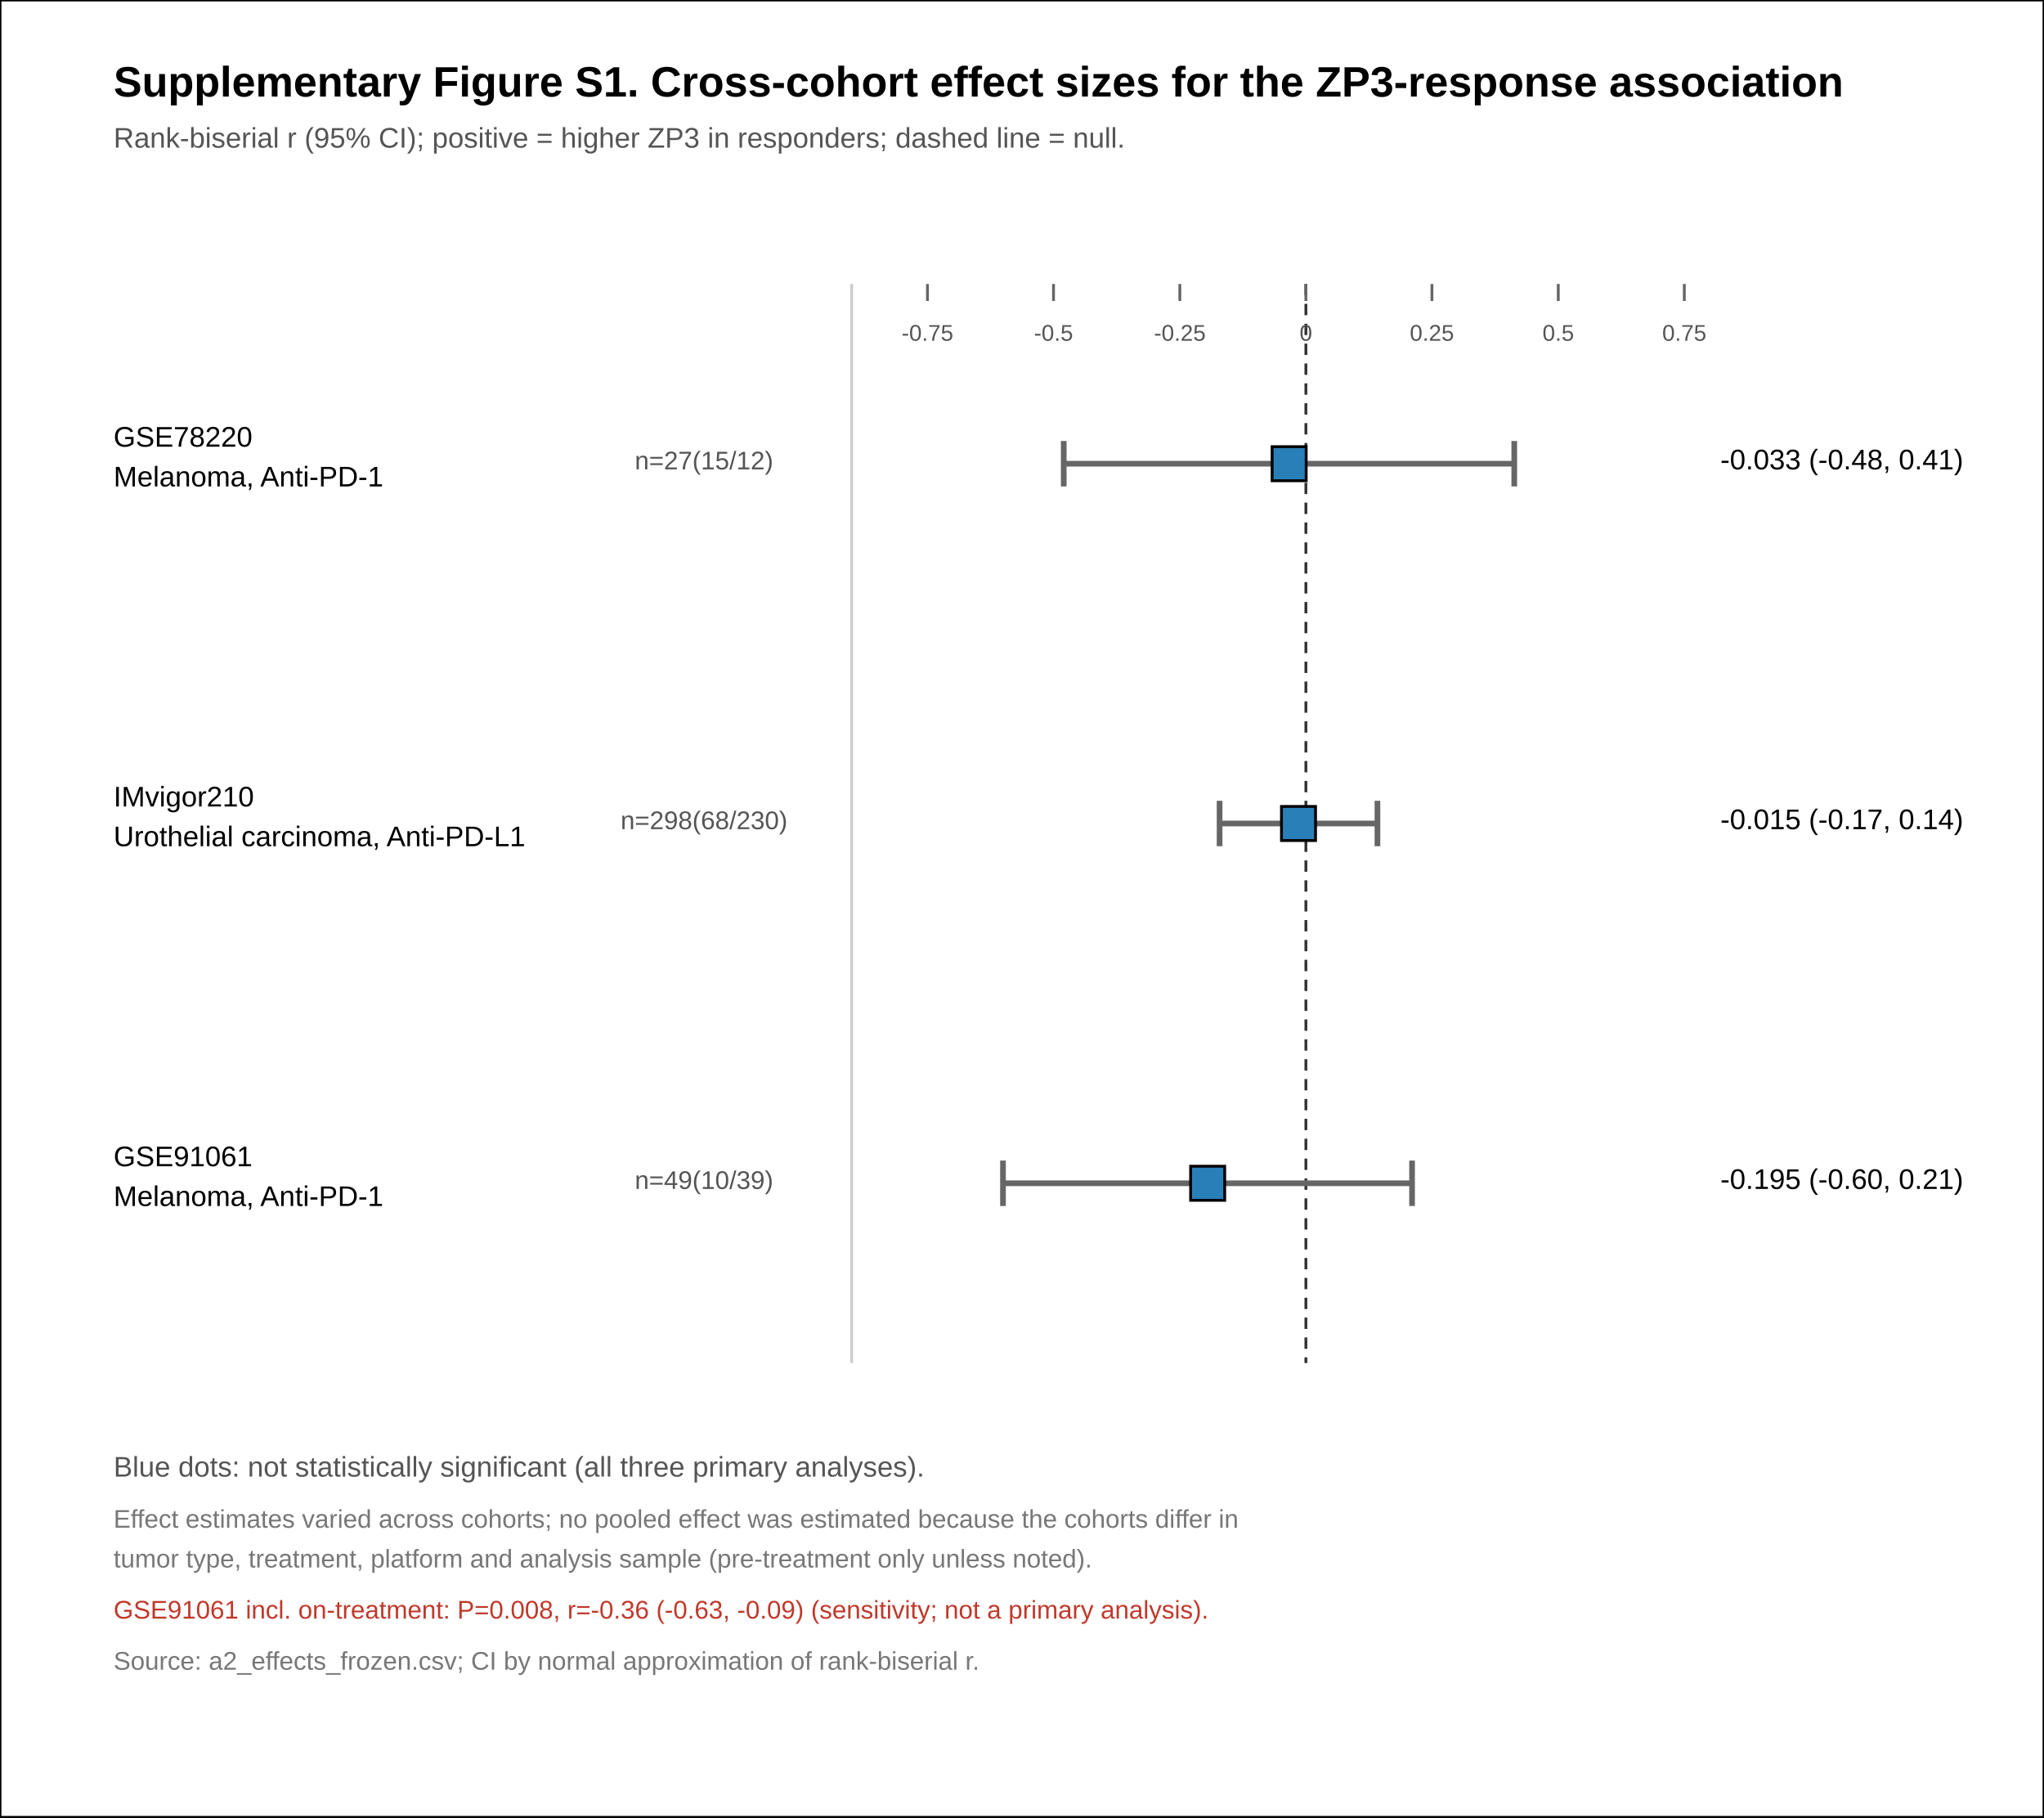
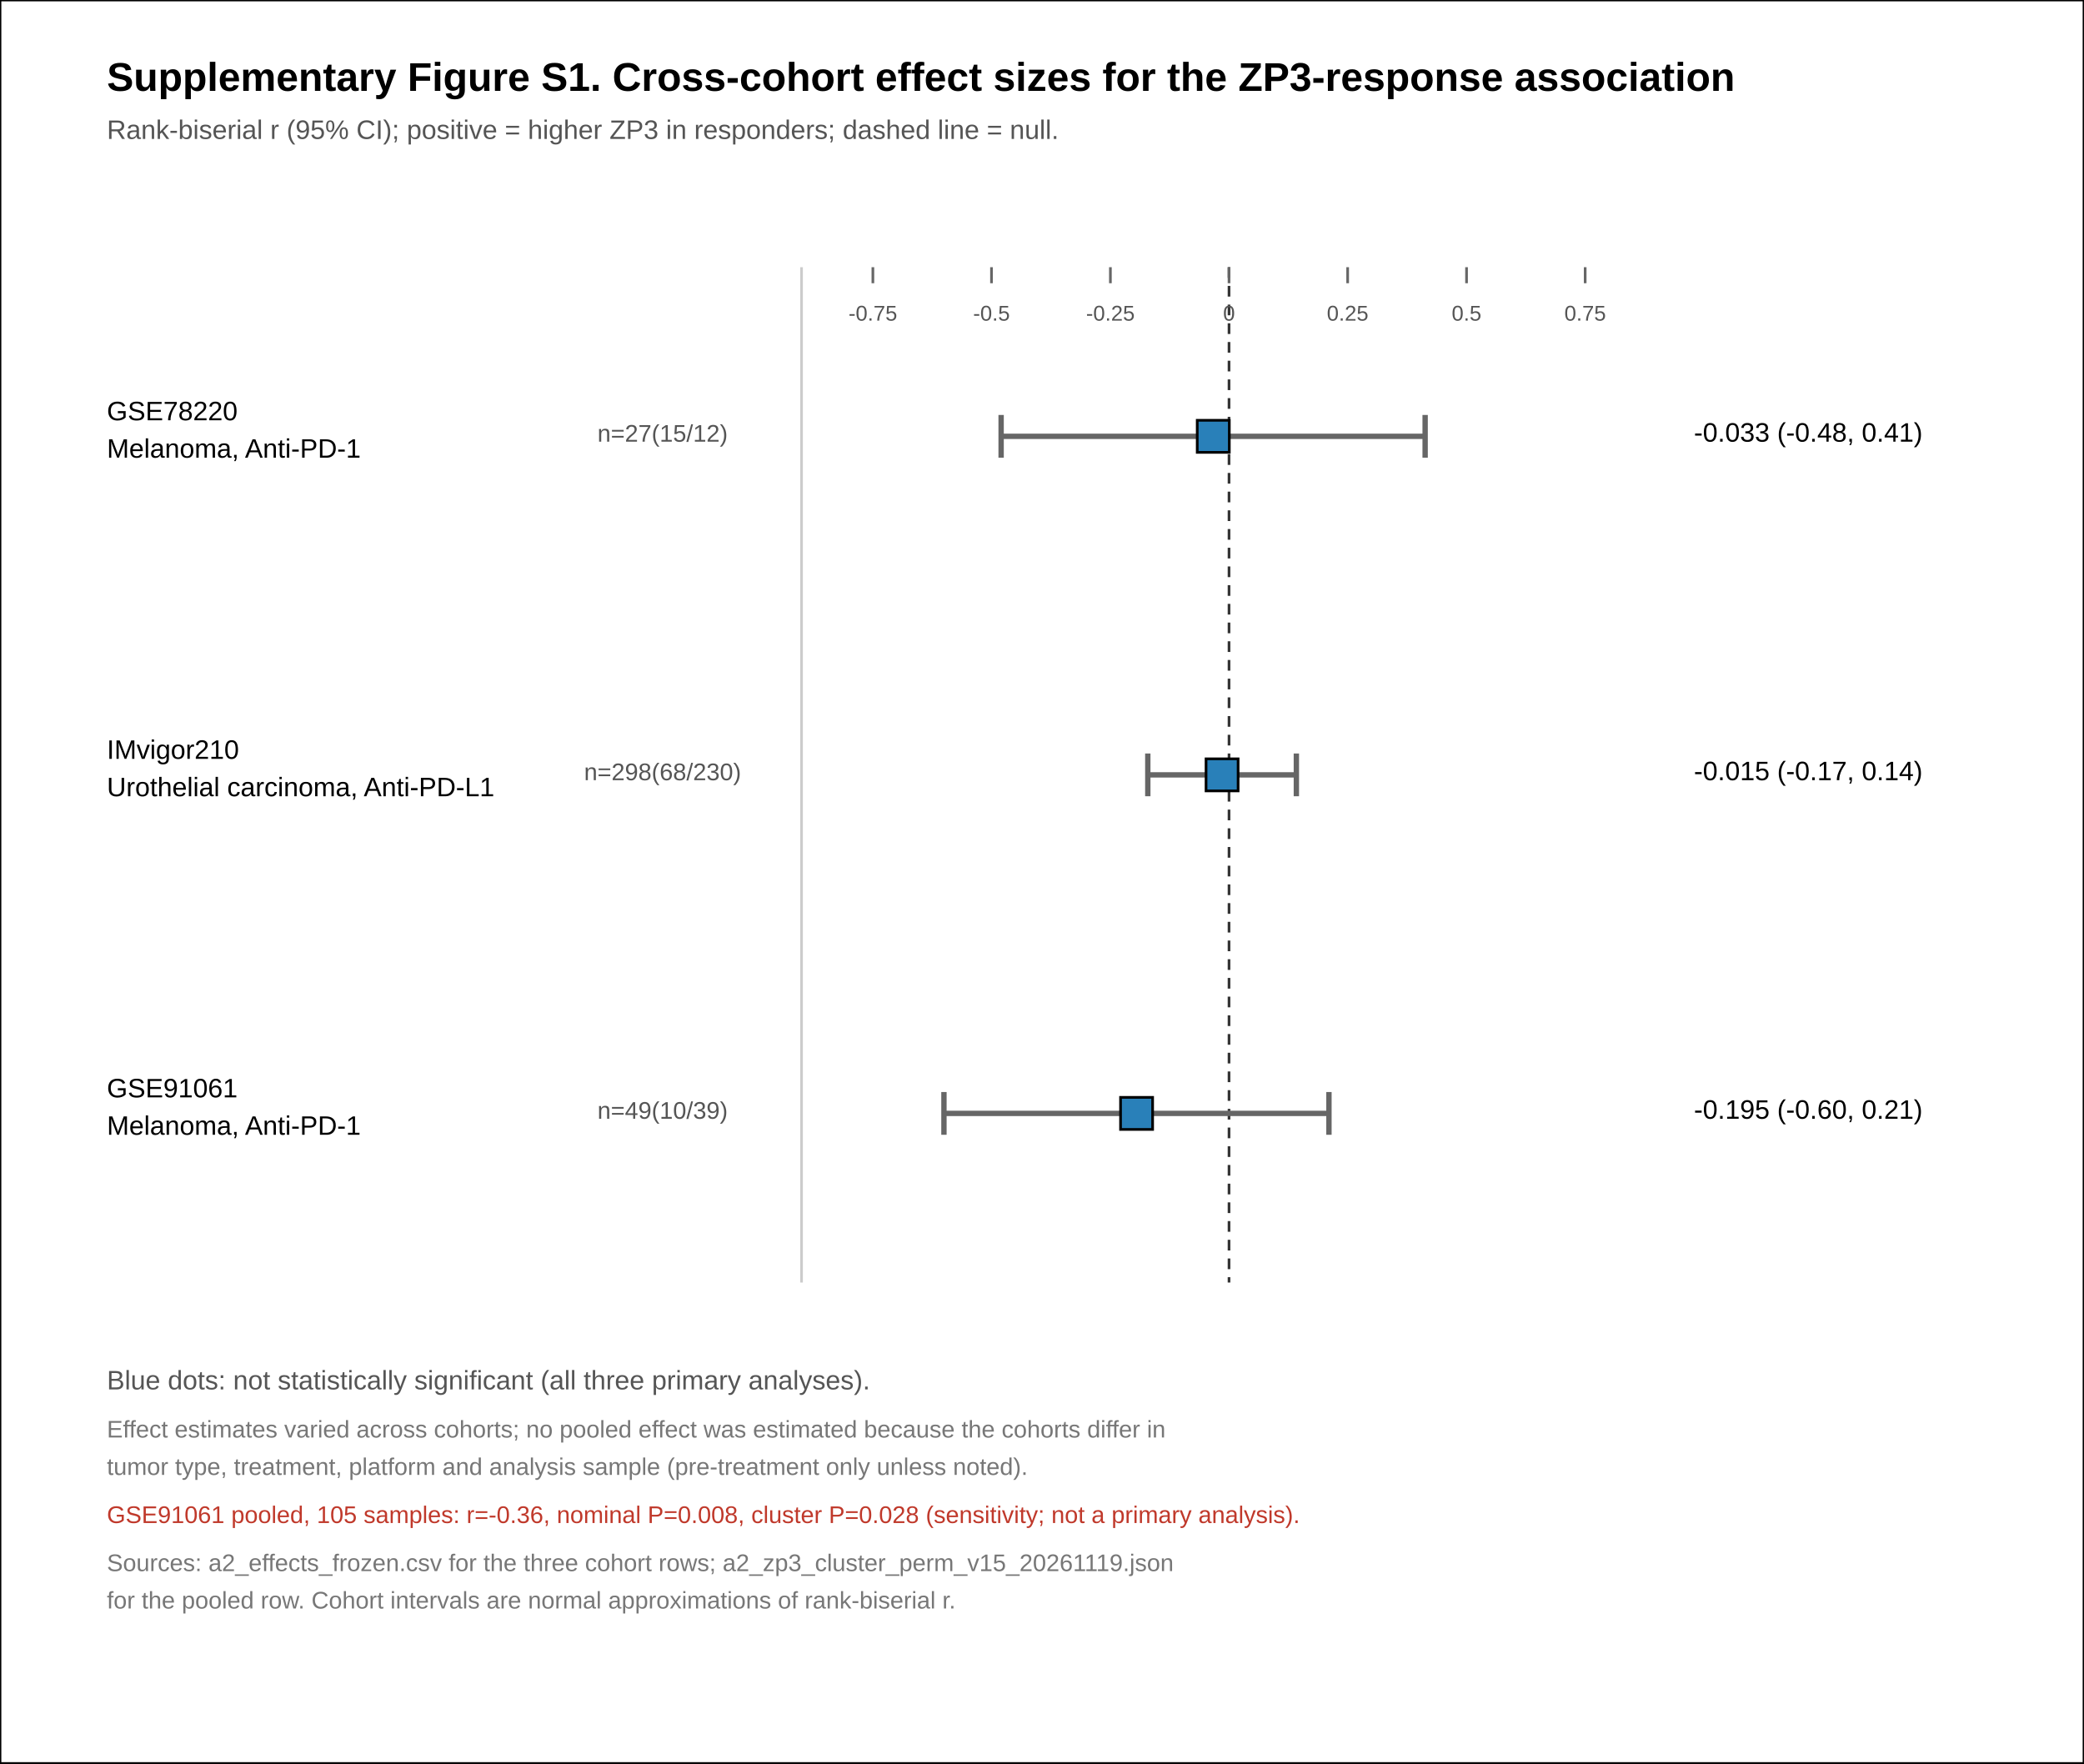
- <svg xmlns="http://www.w3.org/2000/svg" width="720" height="640" viewBox="0 0 720 640" font-family="Arial, Helvetica, sans-serif" version="1.1" id="svg30">
-   <defs id="defs30" />
-   <rect x="0.0" y="0.0" width="720.0" height="640.0" fill="#ffffff" stroke="#000" stroke-width="1" id="rect1" />
-   <text x="40.0" y="34.0" font-size="15" text-anchor="start" fill="#000" font-weight="bold" font-family="Arial, Helvetica, sans-serif" id="text1">Supplementary Figure S1. Cross-cohort effect sizes for the ZP3-response association</text>
-   <text x="40.0" y="52.0" font-size="10" text-anchor="start" fill="#555" font-weight="normal" font-family="Arial, Helvetica, sans-serif" id="text2">Rank-biserial r (95% CI); positive = higher ZP3 in responders; dashed line = null.</text>
-   <line x1="300.0" y1="100.0" x2="300.0" y2="480.0" stroke="#ccc" stroke-width="1" id="line2" />
-   <line x1="460.0" y1="100.0" x2="460.0" y2="480.0" stroke="#333" stroke-width="1" stroke-dasharray="4,3" id="line3" />
-   <line x1="326.7" y1="100.0" x2="326.7" y2="106.0" stroke="#666" stroke-width="1" id="line4" />
-   <text x="326.7" y="120.0" font-size="8" text-anchor="middle" fill="#555" font-weight="normal" font-family="Arial, Helvetica, sans-serif" id="text4">-0.75</text>
-   <line x1="371.1" y1="100.0" x2="371.1" y2="106.0" stroke="#666" stroke-width="1" id="line5" />
-   <text x="371.1" y="120.0" font-size="8" text-anchor="middle" fill="#555" font-weight="normal" font-family="Arial, Helvetica, sans-serif" id="text5">-0.5</text>
-   <line x1="415.6" y1="100.0" x2="415.6" y2="106.0" stroke="#666" stroke-width="1" id="line6" />
-   <text x="415.6" y="120.0" font-size="8" text-anchor="middle" fill="#555" font-weight="normal" font-family="Arial, Helvetica, sans-serif" id="text6">-0.25</text>
-   <line x1="460.0" y1="100.0" x2="460.0" y2="106.0" stroke="#666" stroke-width="1" id="line7" />
-   <text x="460.0" y="120.0" font-size="8" text-anchor="middle" fill="#555" font-weight="normal" font-family="Arial, Helvetica, sans-serif" id="text7">0</text>
-   <line x1="504.4" y1="100.0" x2="504.4" y2="106.0" stroke="#666" stroke-width="1" id="line8" />
-   <text x="504.4" y="120.0" font-size="8" text-anchor="middle" fill="#555" font-weight="normal" font-family="Arial, Helvetica, sans-serif" id="text8">0.25</text>
-   <line x1="548.9" y1="100.0" x2="548.9" y2="106.0" stroke="#666" stroke-width="1" id="line9" />
-   <text x="548.9" y="120.0" font-size="8" text-anchor="middle" fill="#555" font-weight="normal" font-family="Arial, Helvetica, sans-serif" id="text9">0.5</text>
-   <line x1="593.3" y1="100.0" x2="593.3" y2="106.0" stroke="#666" stroke-width="1" id="line10" />
-   <text x="593.3" y="120.0" font-size="8" text-anchor="middle" fill="#555" font-weight="normal" font-family="Arial, Helvetica, sans-serif" id="text10">0.75</text>
-   <text x="40.0" y="157.3" font-size="10" text-anchor="start" fill="#000" font-weight="normal" font-family="Arial, Helvetica, sans-serif" id="text11">GSE78220</text>
-   <text x="40.0" y="171.3" font-size="10" text-anchor="start" fill="#000" font-weight="normal" font-family="Arial, Helvetica, sans-serif" id="text12">Melanoma, Anti-PD-1</text>
-   <text x="248.0" y="165.3" font-size="9" text-anchor="middle" fill="#555" font-weight="normal" font-family="Arial, Helvetica, sans-serif" id="text13">n=27
+ <svg xmlns="http://www.w3.org/2000/svg" width="780" height="660" viewBox="0 0 780 660" font-family="Arial, Helvetica, sans-serif">
+   <rect x="0.0" y="0.0" width="780.0" height="660.0" fill="#ffffff" stroke="#000" stroke-width="1" />
+   <text x="40.0" y="34.0" font-size="15" text-anchor="start" fill="#000" font-weight="bold" font-family="Arial, Helvetica, sans-serif">Supplementary Figure S1. Cross-cohort effect sizes for the ZP3-response association</text>
+   <text x="40.0" y="52.0" font-size="10" text-anchor="start" fill="#555" font-weight="normal" font-family="Arial, Helvetica, sans-serif">Rank-biserial r (95% CI); positive = higher ZP3 in responders; dashed line = null.</text>
+   <line x1="300.0" y1="100.0" x2="300.0" y2="480.0" stroke="#ccc" stroke-width="1" />
+   <line x1="460.0" y1="100.0" x2="460.0" y2="480.0" stroke="#333" stroke-width="1" stroke-dasharray="4,3" />
+   <line x1="326.7" y1="100.0" x2="326.7" y2="106.0" stroke="#666" stroke-width="1" />
+   <text x="326.7" y="120.0" font-size="8" text-anchor="middle" fill="#555" font-weight="normal" font-family="Arial, Helvetica, sans-serif">-0.75</text>
+   <line x1="371.1" y1="100.0" x2="371.1" y2="106.0" stroke="#666" stroke-width="1" />
+   <text x="371.1" y="120.0" font-size="8" text-anchor="middle" fill="#555" font-weight="normal" font-family="Arial, Helvetica, sans-serif">-0.5</text>
+   <line x1="415.6" y1="100.0" x2="415.6" y2="106.0" stroke="#666" stroke-width="1" />
+   <text x="415.6" y="120.0" font-size="8" text-anchor="middle" fill="#555" font-weight="normal" font-family="Arial, Helvetica, sans-serif">-0.25</text>
+   <line x1="460.0" y1="100.0" x2="460.0" y2="106.0" stroke="#666" stroke-width="1" />
+   <text x="460.0" y="120.0" font-size="8" text-anchor="middle" fill="#555" font-weight="normal" font-family="Arial, Helvetica, sans-serif">0</text>
+   <line x1="504.4" y1="100.0" x2="504.4" y2="106.0" stroke="#666" stroke-width="1" />
+   <text x="504.4" y="120.0" font-size="8" text-anchor="middle" fill="#555" font-weight="normal" font-family="Arial, Helvetica, sans-serif">0.25</text>
+   <line x1="548.9" y1="100.0" x2="548.9" y2="106.0" stroke="#666" stroke-width="1" />
+   <text x="548.9" y="120.0" font-size="8" text-anchor="middle" fill="#555" font-weight="normal" font-family="Arial, Helvetica, sans-serif">0.5</text>
+   <line x1="593.3" y1="100.0" x2="593.3" y2="106.0" stroke="#666" stroke-width="1" />
+   <text x="593.3" y="120.0" font-size="8" text-anchor="middle" fill="#555" font-weight="normal" font-family="Arial, Helvetica, sans-serif">0.75</text>
+   <text x="40.0" y="157.3" font-size="10" text-anchor="start" fill="#000" font-weight="normal" font-family="Arial, Helvetica, sans-serif">GSE78220</text>
+   <text x="40.0" y="171.3" font-size="10" text-anchor="start" fill="#000" font-weight="normal" font-family="Arial, Helvetica, sans-serif">Melanoma, Anti-PD-1</text>
+   <text x="248.0" y="165.3" font-size="9" text-anchor="middle" fill="#555" font-weight="normal" font-family="Arial, Helvetica, sans-serif">n=27
(15/12)</text>
-   <line x1="374.7" y1="163.3" x2="533.4" y2="163.3" stroke="#666" stroke-width="2" id="line13" />
-   <line x1="374.7" y1="155.3" x2="374.7" y2="171.3" stroke="#666" stroke-width="2" id="line14" />
-   <line x1="533.4" y1="155.3" x2="533.4" y2="171.3" stroke="#666" stroke-width="2" id="line15" />
-   <rect x="448.1" y="157.3" width="12.0" height="12.0" fill="#2980b9" stroke="#000" stroke-width="1" id="rect15" />
-   <text x="606" y="165.3" font-size="10px" text-anchor="start" fill="#000000" font-weight="normal" font-family="Arial, Helvetica, sans-serif" id="text15">-0.033 (-0.48, 0.41)</text>
-   <text x="40.0" y="284.0" font-size="10" text-anchor="start" fill="#000" font-weight="normal" font-family="Arial, Helvetica, sans-serif" id="text16">IMvigor210</text>
-   <text x="40.0" y="298.0" font-size="10" text-anchor="start" fill="#000" font-weight="normal" font-family="Arial, Helvetica, sans-serif" id="text17">Urothelial carcinoma, Anti-PD-L1</text>
-   <text x="248.0" y="292.0" font-size="9" text-anchor="middle" fill="#555" font-weight="normal" font-family="Arial, Helvetica, sans-serif" id="text18">n=298
+   <line x1="374.7" y1="163.3" x2="533.4" y2="163.3" stroke="#666" stroke-width="2" />
+   <line x1="374.7" y1="155.3" x2="374.7" y2="171.3" stroke="#666" stroke-width="2" />
+   <line x1="533.4" y1="155.3" x2="533.4" y2="171.3" stroke="#666" stroke-width="2" />
+   <rect x="448.1" y="157.3" width="12.0" height="12.0" fill="#2980b9" stroke="#000" stroke-width="1" />
+   <text x="634.0" y="165.3" font-size="10" text-anchor="start" fill="#000" font-weight="normal" font-family="Arial, Helvetica, sans-serif">-0.033 (-0.48, 0.41)</text>
+   <text x="40.0" y="284.0" font-size="10" text-anchor="start" fill="#000" font-weight="normal" font-family="Arial, Helvetica, sans-serif">IMvigor210</text>
+   <text x="40.0" y="298.0" font-size="10" text-anchor="start" fill="#000" font-weight="normal" font-family="Arial, Helvetica, sans-serif">Urothelial carcinoma, Anti-PD-L1</text>
+   <text x="248.0" y="292.0" font-size="9" text-anchor="middle" fill="#555" font-weight="normal" font-family="Arial, Helvetica, sans-serif">n=298
(68/230)</text>
-   <line x1="429.6" y1="290.0" x2="485.2" y2="290.0" stroke="#666" stroke-width="2" id="line18" />
-   <line x1="429.6" y1="282.0" x2="429.6" y2="298.0" stroke="#666" stroke-width="2" id="line19" />
-   <line x1="485.2" y1="282.0" x2="485.2" y2="298.0" stroke="#666" stroke-width="2" id="line20" />
-   <rect x="451.4" y="284.0" width="12.0" height="12.0" fill="#2980b9" stroke="#000" stroke-width="1" id="rect20" />
-   <text x="606" y="292" font-size="10px" text-anchor="start" fill="#000000" font-weight="normal" font-family="Arial, Helvetica, sans-serif" id="text20">-0.015 (-0.17, 0.14)</text>
-   <text x="40.0" y="410.7" font-size="10" text-anchor="start" fill="#000" font-weight="normal" font-family="Arial, Helvetica, sans-serif" id="text21">GSE91061</text>
-   <text x="40.0" y="424.7" font-size="10" text-anchor="start" fill="#000" font-weight="normal" font-family="Arial, Helvetica, sans-serif" id="text22">Melanoma, Anti-PD-1</text>
-   <text x="248.0" y="418.7" font-size="9" text-anchor="middle" fill="#555" font-weight="normal" font-family="Arial, Helvetica, sans-serif" id="text23">n=49
+   <line x1="429.6" y1="290.0" x2="485.2" y2="290.0" stroke="#666" stroke-width="2" />
+   <line x1="429.6" y1="282.0" x2="429.6" y2="298.0" stroke="#666" stroke-width="2" />
+   <line x1="485.2" y1="282.0" x2="485.2" y2="298.0" stroke="#666" stroke-width="2" />
+   <rect x="451.4" y="284.0" width="12.0" height="12.0" fill="#2980b9" stroke="#000" stroke-width="1" />
+   <text x="634.0" y="292.0" font-size="10" text-anchor="start" fill="#000" font-weight="normal" font-family="Arial, Helvetica, sans-serif">-0.015 (-0.17, 0.14)</text>
+   <text x="40.0" y="410.7" font-size="10" text-anchor="start" fill="#000" font-weight="normal" font-family="Arial, Helvetica, sans-serif">GSE91061</text>
+   <text x="40.0" y="424.7" font-size="10" text-anchor="start" fill="#000" font-weight="normal" font-family="Arial, Helvetica, sans-serif">Melanoma, Anti-PD-1</text>
+   <text x="248.0" y="418.7" font-size="9" text-anchor="middle" fill="#555" font-weight="normal" font-family="Arial, Helvetica, sans-serif">n=49
(10/39)</text>
-   <line x1="353.3" y1="416.7" x2="497.4" y2="416.7" stroke="#666" stroke-width="2" id="line23" />
-   <line x1="353.3" y1="408.7" x2="353.3" y2="424.7" stroke="#666" stroke-width="2" id="line24" />
-   <line x1="497.4" y1="408.7" x2="497.4" y2="424.7" stroke="#666" stroke-width="2" id="line25" />
-   <rect x="419.4" y="410.7" width="12.0" height="12.0" fill="#2980b9" stroke="#000" stroke-width="1" id="rect25" />
-   <text x="606" y="418.7" font-size="10px" text-anchor="start" fill="#000000" font-weight="normal" font-family="Arial, Helvetica, sans-serif" id="text25">-0.195 (-0.60, 0.21)</text>
-   <text x="40.0" y="520.0" font-size="10" text-anchor="start" fill="#555" font-weight="normal" font-family="Arial, Helvetica, sans-serif" id="text26">Blue dots: not statistically significant (all three primary analyses).</text>
-   <text x="40.0" y="538.0" font-size="9" text-anchor="start" fill="#777" font-weight="normal" font-family="Arial, Helvetica, sans-serif" id="text27">Effect estimates varied across cohorts; no pooled effect was estimated because the cohorts differ in</text>
-   <text x="40.0" y="552.0" font-size="9" text-anchor="start" fill="#777" font-weight="normal" font-family="Arial, Helvetica, sans-serif" id="text28">tumor type, treatment, platform and analysis sample (pre-treatment only unless noted).</text>
-   <text x="40.0" y="570.0" font-size="9" text-anchor="start" fill="#c0392b" font-weight="normal" font-family="Arial, Helvetica, sans-serif" id="text29">GSE91061 incl. on-treatment: P=0.008, r=-0.36 (-0.63, -0.09) (sensitivity; not a primary analysis).</text>
-   <text x="40.0" y="588.0" font-size="9" text-anchor="start" fill="#777" font-weight="normal" font-family="Arial, Helvetica, sans-serif" id="text30">Source: a2_effects_frozen.csv; CI by normal approximation of rank-biserial r.</text>
+   <line x1="353.3" y1="416.7" x2="497.4" y2="416.7" stroke="#666" stroke-width="2" />
+   <line x1="353.3" y1="408.7" x2="353.3" y2="424.7" stroke="#666" stroke-width="2" />
+   <line x1="497.4" y1="408.7" x2="497.4" y2="424.7" stroke="#666" stroke-width="2" />
+   <rect x="419.4" y="410.7" width="12.0" height="12.0" fill="#2980b9" stroke="#000" stroke-width="1" />
+   <text x="634.0" y="418.7" font-size="10" text-anchor="start" fill="#000" font-weight="normal" font-family="Arial, Helvetica, sans-serif">-0.195 (-0.60, 0.21)</text>
+   <text x="40.0" y="520.0" font-size="10" text-anchor="start" fill="#555" font-weight="normal" font-family="Arial, Helvetica, sans-serif">Blue dots: not statistically significant (all three primary analyses).</text>
+   <text x="40.0" y="538.0" font-size="9" text-anchor="start" fill="#777" font-weight="normal" font-family="Arial, Helvetica, sans-serif">Effect estimates varied across cohorts; no pooled effect was estimated because the cohorts differ in</text>
+   <text x="40.0" y="552.0" font-size="9" text-anchor="start" fill="#777" font-weight="normal" font-family="Arial, Helvetica, sans-serif">tumor type, treatment, platform and analysis sample (pre-treatment only unless noted).</text>
+   <text x="40.0" y="570.0" font-size="9" text-anchor="start" fill="#c0392b" font-weight="normal" font-family="Arial, Helvetica, sans-serif">GSE91061 pooled, 105 samples: r=-0.36, nominal P=0.008, cluster P=0.028 (sensitivity; not a primary analysis).</text>
+   <text x="40.0" y="588.0" font-size="9" text-anchor="start" fill="#777" font-weight="normal" font-family="Arial, Helvetica, sans-serif">Sources: a2_effects_frozen.csv for the three cohort rows; a2_zp3_cluster_perm_v15_20261119.json</text>
+   <text x="40.0" y="602.0" font-size="9" text-anchor="start" fill="#777" font-weight="normal" font-family="Arial, Helvetica, sans-serif">for the pooled row. Cohort intervals are normal approximations of rank-biserial r.</text>
</svg>
